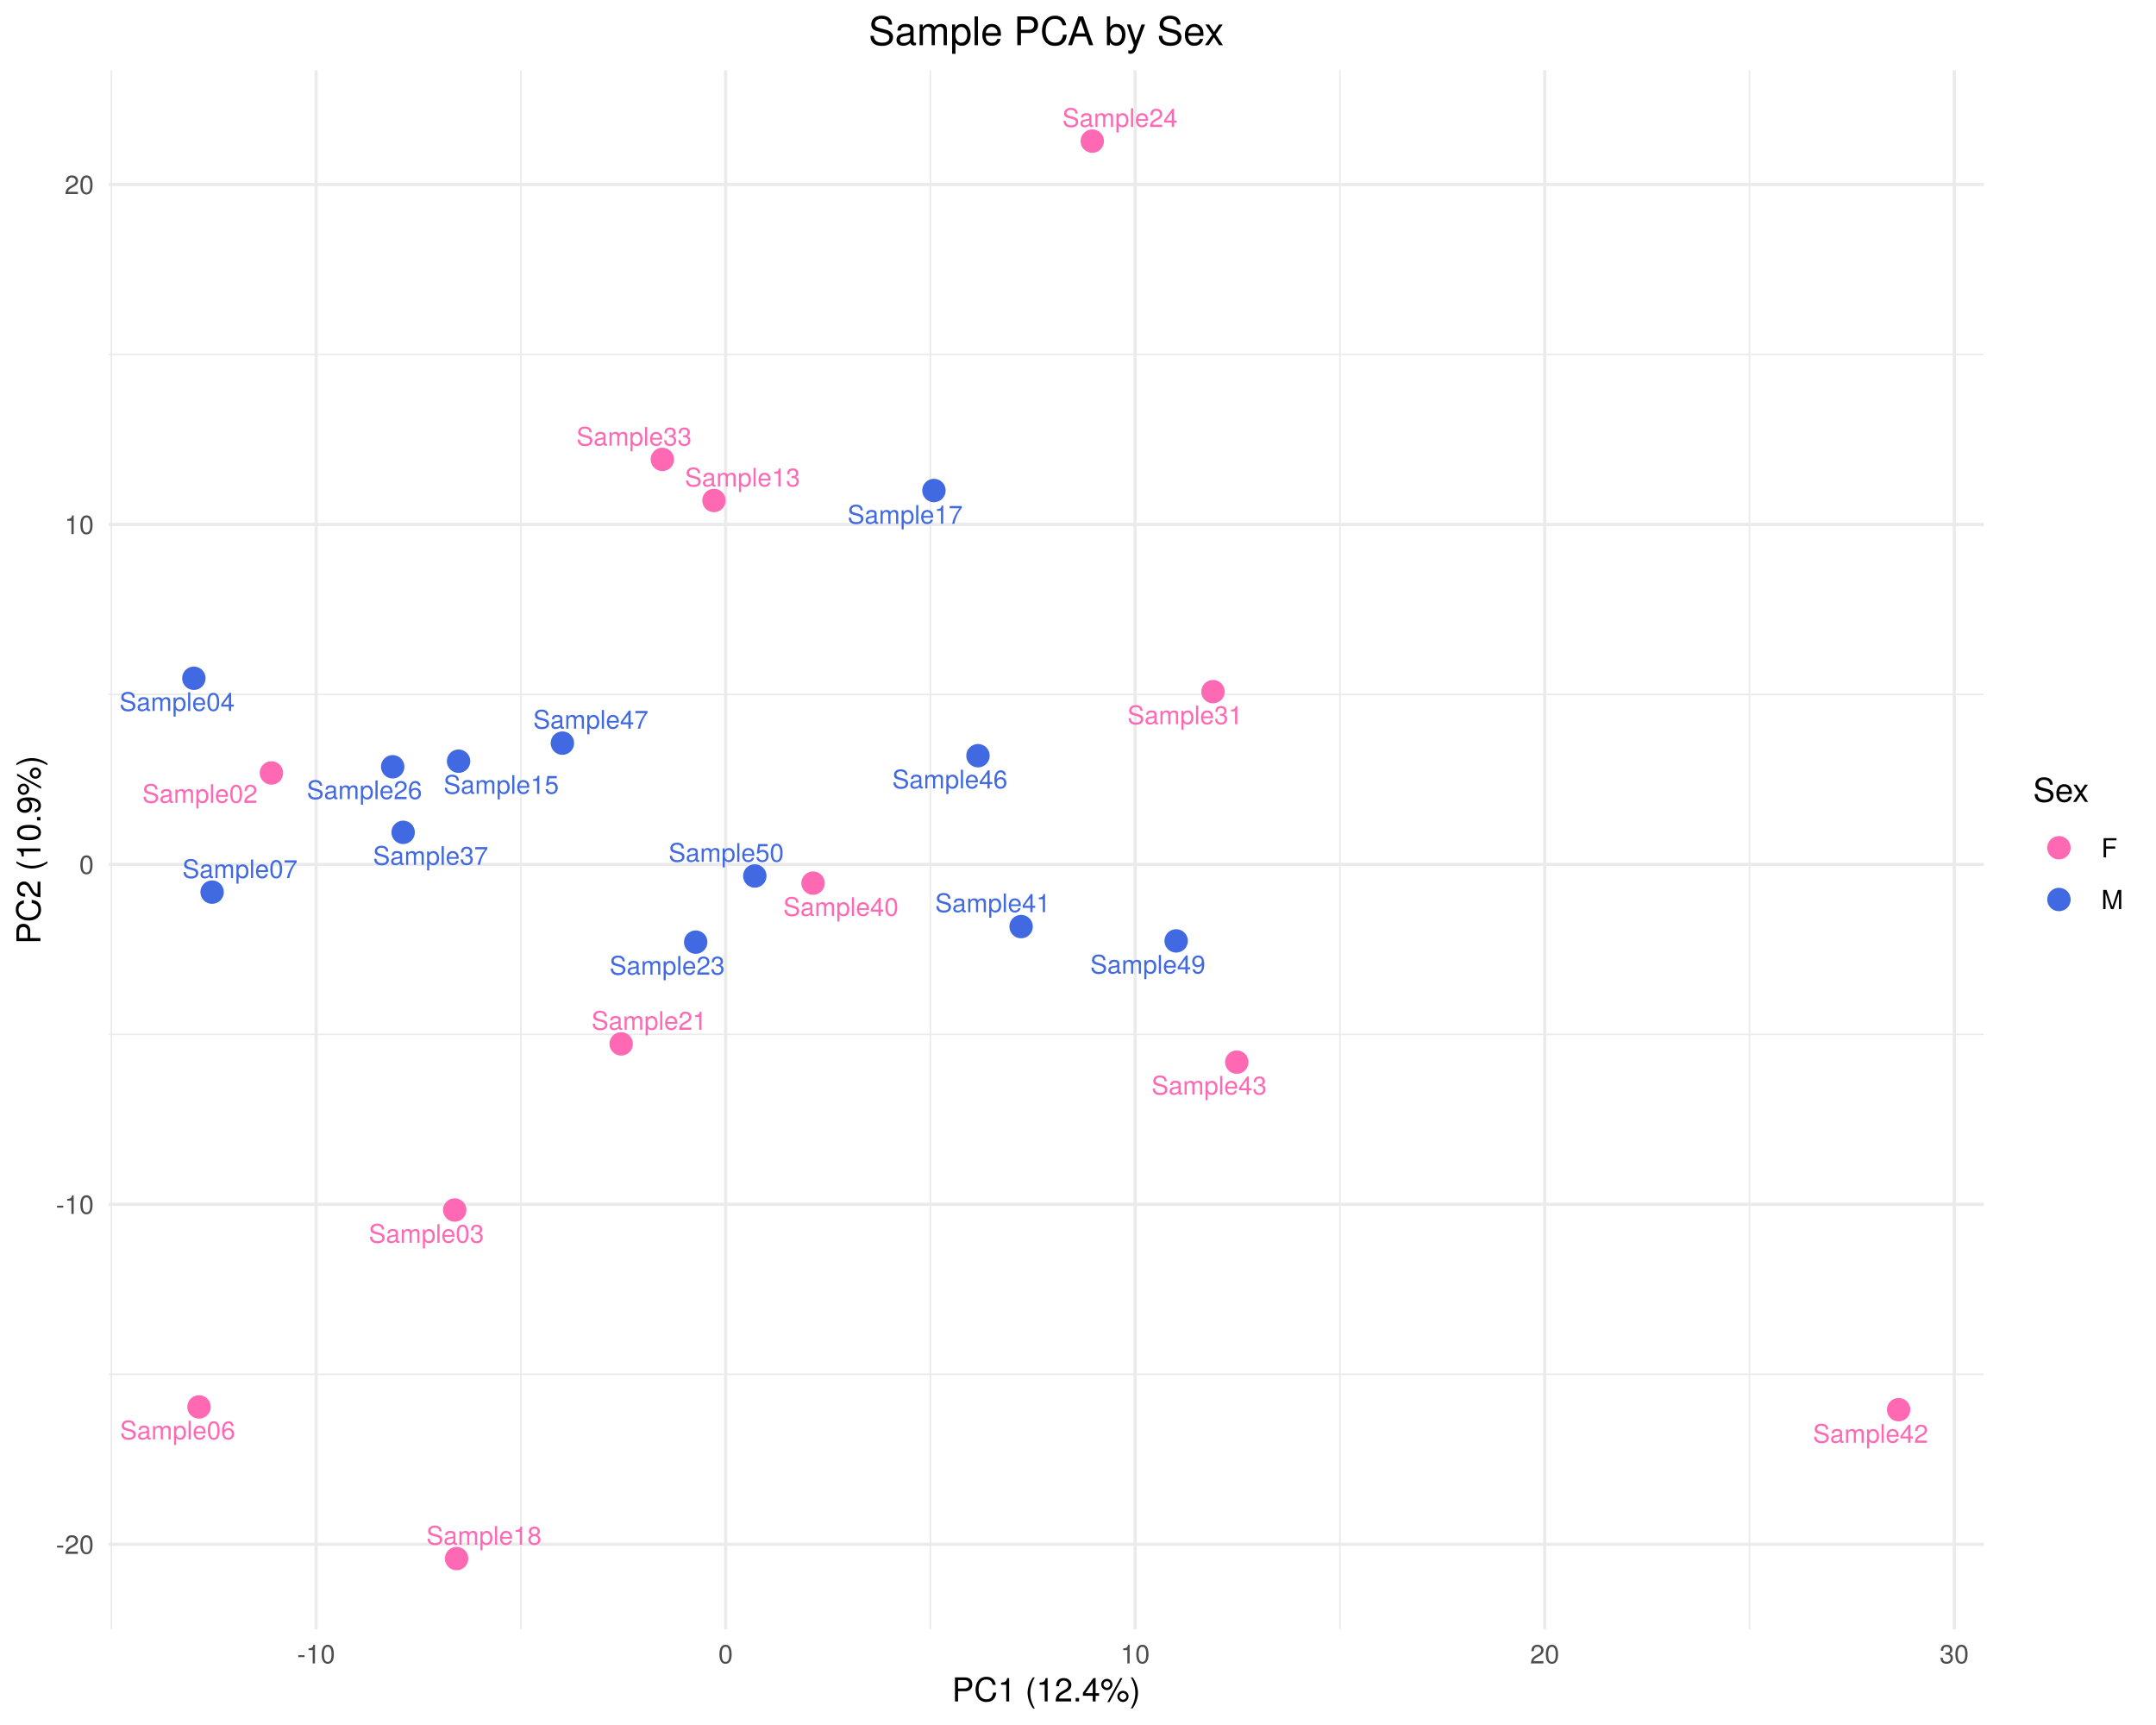
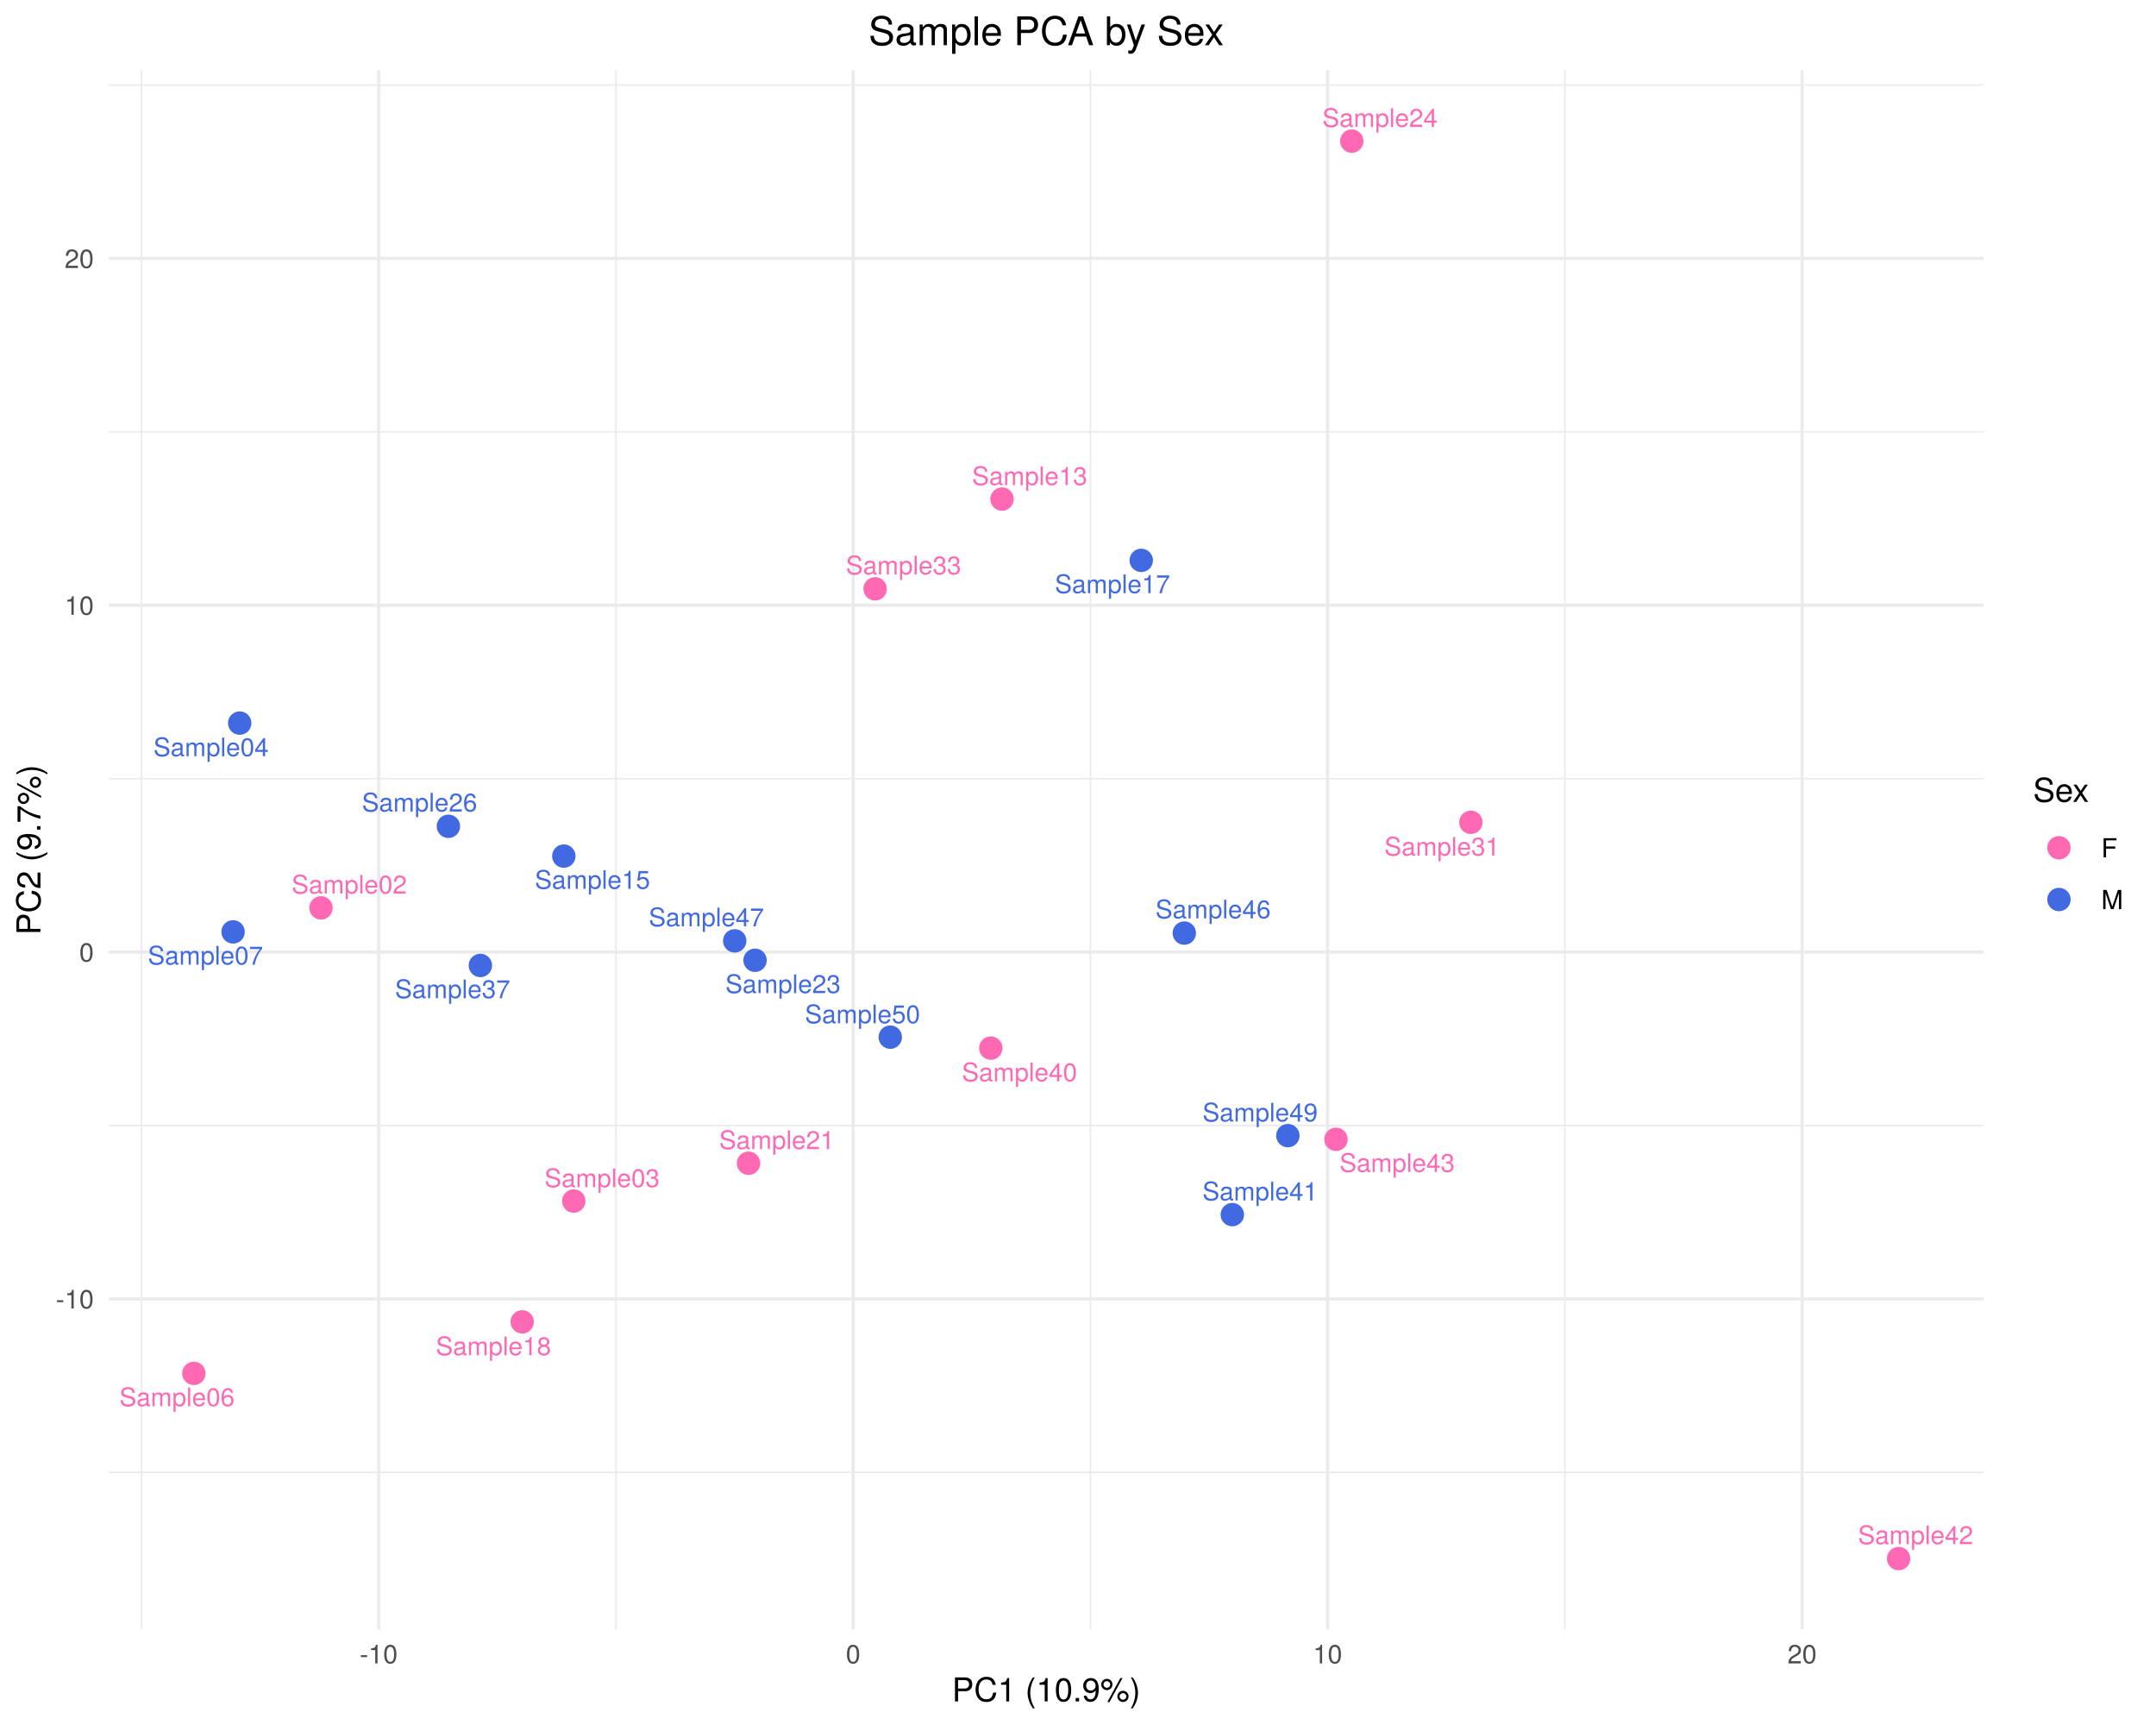
<svg xmlns="http://www.w3.org/2000/svg" class="svglite" width="720.00pt" height="576.00pt" viewBox="0 0 720.00 576.00">
  <defs>
    <style type="text/css">
    .svglite line, .svglite polyline, .svglite polygon, .svglite path, .svglite rect, .svglite circle {
      fill: none;
      stroke: #000000;
      stroke-linecap: round;
      stroke-linejoin: round;
      stroke-miterlimit: 10.00;
    }
    .svglite text {
      white-space: pre;
    }
  </style>
  </defs>
  <rect width="100%" height="100%" style="stroke: none; fill: none;" />
  <defs>
    <clipPath id="cpMC4wMHw3MjAuMDB8MC4wMHw1NzYuMDA=">
      <rect x="0.00" y="0.00" width="720.00" height="576.00" />
    </clipPath>
  </defs>
  <g clip-path="url(#cpMC4wMHw3MjAuMDB8MC4wMHw1NzYuMDA=)">
</g>
  <defs>
    <clipPath id="cpMzYuMjh8NjYyLjUxfDIzLjQ1fDU0NC4wOQ==">
      <rect x="36.28" y="23.45" width="626.24" height="520.64" />
    </clipPath>
  </defs>
  <g clip-path="url(#cpMzYuMjh8NjYyLjUxfDIzLjQ1fDU0NC4wOQ==)">
-     <polyline points="36.28,458.90 662.51,458.90 " style="stroke-width: 0.53; stroke: #EBEBEB; stroke-linecap: butt;" />
-     <polyline points="36.28,345.39 662.51,345.39 " style="stroke-width: 0.53; stroke: #EBEBEB; stroke-linecap: butt;" />
-     <polyline points="36.28,231.88 662.51,231.88 " style="stroke-width: 0.53; stroke: #EBEBEB; stroke-linecap: butt;" />
-     <polyline points="36.28,118.36 662.51,118.36 " style="stroke-width: 0.53; stroke: #EBEBEB; stroke-linecap: butt;" />
-     <polyline points="37.18,544.09 37.18,23.45 " style="stroke-width: 0.53; stroke: #EBEBEB; stroke-linecap: butt;" />
-     <polyline points="173.95,544.09 173.95,23.45 " style="stroke-width: 0.53; stroke: #EBEBEB; stroke-linecap: butt;" />
-     <polyline points="310.71,544.09 310.71,23.45 " style="stroke-width: 0.53; stroke: #EBEBEB; stroke-linecap: butt;" />
-     <polyline points="447.47,544.09 447.47,23.45 " style="stroke-width: 0.53; stroke: #EBEBEB; stroke-linecap: butt;" />
-     <polyline points="584.24,544.09 584.24,23.45 " style="stroke-width: 0.53; stroke: #EBEBEB; stroke-linecap: butt;" />
-     <polyline points="36.28,515.66 662.51,515.66 " style="stroke-width: 1.07; stroke: #EBEBEB; stroke-linecap: butt;" />
-     <polyline points="36.28,402.15 662.51,402.15 " style="stroke-width: 1.07; stroke: #EBEBEB; stroke-linecap: butt;" />
-     <polyline points="36.28,288.63 662.51,288.63 " style="stroke-width: 1.07; stroke: #EBEBEB; stroke-linecap: butt;" />
-     <polyline points="36.28,175.12 662.51,175.12 " style="stroke-width: 1.07; stroke: #EBEBEB; stroke-linecap: butt;" />
-     <polyline points="36.28,61.61 662.51,61.61 " style="stroke-width: 1.07; stroke: #EBEBEB; stroke-linecap: butt;" />
-     <polyline points="105.57,544.09 105.57,23.45 " style="stroke-width: 1.07; stroke: #EBEBEB; stroke-linecap: butt;" />
-     <polyline points="242.33,544.09 242.33,23.45 " style="stroke-width: 1.07; stroke: #EBEBEB; stroke-linecap: butt;" />
-     <polyline points="379.09,544.09 379.09,23.45 " style="stroke-width: 1.07; stroke: #EBEBEB; stroke-linecap: butt;" />
-     <polyline points="515.86,544.09 515.86,23.45 " style="stroke-width: 1.07; stroke: #EBEBEB; stroke-linecap: butt;" />
-     <polyline points="652.62,544.09 652.62,23.45 " style="stroke-width: 1.07; stroke: #EBEBEB; stroke-linecap: butt;" />
-     <circle cx="90.64" cy="258.10" r="3.56" style="stroke-width: 0.71; stroke: #FF69B4; fill: #FF69B4;" />
-     <circle cx="151.85" cy="404.04" r="3.56" style="stroke-width: 0.71; stroke: #FF69B4; fill: #FF69B4;" />
-     <circle cx="64.74" cy="226.48" r="3.56" style="stroke-width: 0.71; stroke: #4169E1; fill: #4169E1;" />
-     <circle cx="66.46" cy="469.79" r="3.56" style="stroke-width: 0.71; stroke: #FF69B4; fill: #FF69B4;" />
-     <circle cx="70.83" cy="297.89" r="3.56" style="stroke-width: 0.71; stroke: #4169E1; fill: #4169E1;" />
-     <circle cx="238.43" cy="167.12" r="3.56" style="stroke-width: 0.71; stroke: #FF69B4; fill: #FF69B4;" />
-     <circle cx="153.14" cy="254.17" r="3.56" style="stroke-width: 0.71; stroke: #4169E1; fill: #4169E1;" />
-     <circle cx="311.89" cy="163.79" r="3.56" style="stroke-width: 0.71; stroke: #4169E1; fill: #4169E1;" />
-     <circle cx="152.48" cy="520.43" r="3.56" style="stroke-width: 0.71; stroke: #FF69B4; fill: #FF69B4;" />
-     <circle cx="207.44" cy="348.56" r="3.56" style="stroke-width: 0.71; stroke: #FF69B4; fill: #FF69B4;" />
-     <circle cx="232.33" cy="314.59" r="3.56" style="stroke-width: 0.71; stroke: #4169E1; fill: #4169E1;" />
-     <circle cx="364.77" cy="47.12" r="3.56" style="stroke-width: 0.71; stroke: #FF69B4; fill: #FF69B4;" />
-     <circle cx="131.14" cy="256.03" r="3.56" style="stroke-width: 0.71; stroke: #4169E1; fill: #4169E1;" />
-     <circle cx="405.08" cy="230.95" r="3.56" style="stroke-width: 0.71; stroke: #FF69B4; fill: #FF69B4;" />
-     <circle cx="221.19" cy="153.40" r="3.56" style="stroke-width: 0.71; stroke: #FF69B4; fill: #FF69B4;" />
-     <circle cx="134.63" cy="277.93" r="3.56" style="stroke-width: 0.71; stroke: #4169E1; fill: #4169E1;" />
-     <circle cx="271.52" cy="294.89" r="3.56" style="stroke-width: 0.71; stroke: #FF69B4; fill: #FF69B4;" />
-     <circle cx="341.00" cy="309.40" r="3.56" style="stroke-width: 0.71; stroke: #4169E1; fill: #4169E1;" />
-     <circle cx="634.05" cy="470.71" r="3.56" style="stroke-width: 0.71; stroke: #FF69B4; fill: #FF69B4;" />
-     <circle cx="413.03" cy="354.66" r="3.56" style="stroke-width: 0.71; stroke: #FF69B4; fill: #FF69B4;" />
-     <circle cx="326.60" cy="252.34" r="3.56" style="stroke-width: 0.71; stroke: #4169E1; fill: #4169E1;" />
-     <circle cx="187.81" cy="248.14" r="3.56" style="stroke-width: 0.71; stroke: #4169E1; fill: #4169E1;" />
-     <circle cx="392.78" cy="314.18" r="3.56" style="stroke-width: 0.71; stroke: #4169E1; fill: #4169E1;" />
-     <circle cx="252.07" cy="292.50" r="3.56" style="stroke-width: 0.71; stroke: #4169E1; fill: #4169E1;" />
-     <text x="66.76" y="268.09" text-anchor="middle" style="font-size: 8.54px; font-weight: 0;fill: #FF69B4; font-family: &quot;TeX Gyre Heros&quot;;" textLength="38.41px" lengthAdjust="spacingAndGlyphs">Sample02</text>
-     <text x="142.39" y="414.99" text-anchor="middle" style="font-size: 8.54px; font-weight: 0;fill: #FF69B4; font-family: &quot;TeX Gyre Heros&quot;;" textLength="38.41px" lengthAdjust="spacingAndGlyphs">Sample03</text>
-     <text x="59.14" y="237.40" text-anchor="middle" style="font-size: 8.54px; font-weight: 0;fill: #4169E1; font-family: &quot;TeX Gyre Heros&quot;;" textLength="38.41px" lengthAdjust="spacingAndGlyphs">Sample04</text>
-     <text x="59.29" y="480.64" text-anchor="middle" style="font-size: 8.54px; font-weight: 0;fill: #FF69B4; font-family: &quot;TeX Gyre Heros&quot;;" textLength="38.41px" lengthAdjust="spacingAndGlyphs">Sample06</text>
-     <text x="80.14" y="293.21" text-anchor="middle" style="font-size: 8.54px; font-weight: 0;fill: #4169E1; font-family: &quot;TeX Gyre Heros&quot;;" textLength="38.41px" lengthAdjust="spacingAndGlyphs">Sample07</text>
-     <text x="247.95" y="162.46" text-anchor="middle" style="font-size: 8.54px; font-weight: 0;fill: #FF69B4; font-family: &quot;TeX Gyre Heros&quot;;" textLength="38.41px" lengthAdjust="spacingAndGlyphs">Sample13</text>
-     <text x="167.38" y="265.07" text-anchor="middle" style="font-size: 8.54px; font-weight: 0;fill: #4169E1; font-family: &quot;TeX Gyre Heros&quot;;" textLength="38.41px" lengthAdjust="spacingAndGlyphs">Sample15</text>
-     <text x="302.27" y="174.89" text-anchor="middle" style="font-size: 8.54px; font-weight: 0;fill: #4169E1; font-family: &quot;TeX Gyre Heros&quot;;" textLength="38.41px" lengthAdjust="spacingAndGlyphs">Sample17</text>
-     <text x="161.62" y="515.80" text-anchor="middle" style="font-size: 8.54px; font-weight: 0;fill: #FF69B4; font-family: &quot;TeX Gyre Heros&quot;;" textLength="38.41px" lengthAdjust="spacingAndGlyphs">Sample18</text>
-     <text x="216.78" y="343.87" text-anchor="middle" style="font-size: 8.54px; font-weight: 0;fill: #FF69B4; font-family: &quot;TeX Gyre Heros&quot;;" textLength="38.41px" lengthAdjust="spacingAndGlyphs">Sample21</text>
-     <text x="222.80" y="325.46" text-anchor="middle" style="font-size: 8.54px; font-weight: 0;fill: #4169E1; font-family: &quot;TeX Gyre Heros&quot;;" textLength="38.41px" lengthAdjust="spacingAndGlyphs">Sample23</text>
-     <text x="374.01" y="42.39" text-anchor="middle" style="font-size: 8.54px; font-weight: 0;fill: #FF69B4; font-family: &quot;TeX Gyre Heros&quot;;" textLength="38.41px" lengthAdjust="spacingAndGlyphs">Sample24</text>
-     <text x="121.70" y="266.84" text-anchor="middle" style="font-size: 8.54px; font-weight: 0;fill: #4169E1; font-family: &quot;TeX Gyre Heros&quot;;" textLength="38.41px" lengthAdjust="spacingAndGlyphs">Sample26</text>
-     <text x="395.73" y="241.83" text-anchor="middle" style="font-size: 8.54px; font-weight: 0;fill: #FF69B4; font-family: &quot;TeX Gyre Heros&quot;;" textLength="38.41px" lengthAdjust="spacingAndGlyphs">Sample31</text>
-     <text x="211.74" y="148.81" text-anchor="middle" style="font-size: 8.54px; font-weight: 0;fill: #FF69B4; font-family: &quot;TeX Gyre Heros&quot;;" textLength="38.41px" lengthAdjust="spacingAndGlyphs">Sample33</text>
-     <text x="143.81" y="288.79" text-anchor="middle" style="font-size: 8.54px; font-weight: 0;fill: #4169E1; font-family: &quot;TeX Gyre Heros&quot;;" textLength="38.41px" lengthAdjust="spacingAndGlyphs">Sample37</text>
-     <text x="280.81" y="305.85" text-anchor="middle" style="font-size: 8.54px; font-weight: 0;fill: #FF69B4; font-family: &quot;TeX Gyre Heros&quot;;" textLength="38.41px" lengthAdjust="spacingAndGlyphs">Sample40</text>
-     <text x="331.53" y="304.58" text-anchor="middle" style="font-size: 8.54px; font-weight: 0;fill: #4169E1; font-family: &quot;TeX Gyre Heros&quot;;" textLength="38.41px" lengthAdjust="spacingAndGlyphs">Sample41</text>
-     <text x="624.68" y="481.77" text-anchor="middle" style="font-size: 8.54px; font-weight: 0;fill: #FF69B4; font-family: &quot;TeX Gyre Heros&quot;;" textLength="38.41px" lengthAdjust="spacingAndGlyphs">Sample42</text>
-     <text x="403.78" y="365.50" text-anchor="middle" style="font-size: 8.54px; font-weight: 0;fill: #FF69B4; font-family: &quot;TeX Gyre Heros&quot;;" textLength="38.41px" lengthAdjust="spacingAndGlyphs">Sample43</text>
-     <text x="317.20" y="263.27" text-anchor="middle" style="font-size: 8.54px; font-weight: 0;fill: #4169E1; font-family: &quot;TeX Gyre Heros&quot;;" textLength="38.41px" lengthAdjust="spacingAndGlyphs">Sample46</text>
-     <text x="197.30" y="243.32" text-anchor="middle" style="font-size: 8.54px; font-weight: 0;fill: #4169E1; font-family: &quot;TeX Gyre Heros&quot;;" textLength="38.41px" lengthAdjust="spacingAndGlyphs">Sample47</text>
-     <text x="383.32" y="325.10" text-anchor="middle" style="font-size: 8.54px; font-weight: 0;fill: #4169E1; font-family: &quot;TeX Gyre Heros&quot;;" textLength="38.41px" lengthAdjust="spacingAndGlyphs">Sample49</text>
-     <text x="242.52" y="287.77" text-anchor="middle" style="font-size: 8.54px; font-weight: 0;fill: #4169E1; font-family: &quot;TeX Gyre Heros&quot;;" textLength="38.41px" lengthAdjust="spacingAndGlyphs">Sample50</text>
+     <polyline points="36.28,491.62 662.51,491.62 " style="stroke-width: 0.53; stroke: #EBEBEB; stroke-linecap: butt;" />
+     <polyline points="36.28,375.81 662.51,375.81 " style="stroke-width: 0.53; stroke: #EBEBEB; stroke-linecap: butt;" />
+     <polyline points="36.28,260.00 662.51,260.00 " style="stroke-width: 0.53; stroke: #EBEBEB; stroke-linecap: butt;" />
+     <polyline points="36.28,144.20 662.51,144.20 " style="stroke-width: 0.53; stroke: #EBEBEB; stroke-linecap: butt;" />
+     <polyline points="36.28,28.39 662.51,28.39 " style="stroke-width: 0.53; stroke: #EBEBEB; stroke-linecap: butt;" />
+     <polyline points="47.23,544.09 47.23,23.45 " style="stroke-width: 0.53; stroke: #EBEBEB; stroke-linecap: butt;" />
+     <polyline points="205.69,544.09 205.69,23.45 " style="stroke-width: 0.53; stroke: #EBEBEB; stroke-linecap: butt;" />
+     <polyline points="364.14,544.09 364.14,23.45 " style="stroke-width: 0.53; stroke: #EBEBEB; stroke-linecap: butt;" />
+     <polyline points="522.59,544.09 522.59,23.45 " style="stroke-width: 0.53; stroke: #EBEBEB; stroke-linecap: butt;" />
+     <polyline points="36.28,433.72 662.51,433.72 " style="stroke-width: 1.07; stroke: #EBEBEB; stroke-linecap: butt;" />
+     <polyline points="36.28,317.91 662.51,317.91 " style="stroke-width: 1.07; stroke: #EBEBEB; stroke-linecap: butt;" />
+     <polyline points="36.28,202.10 662.51,202.10 " style="stroke-width: 1.07; stroke: #EBEBEB; stroke-linecap: butt;" />
+     <polyline points="36.28,86.29 662.51,86.29 " style="stroke-width: 1.07; stroke: #EBEBEB; stroke-linecap: butt;" />
+     <polyline points="126.46,544.09 126.46,23.45 " style="stroke-width: 1.07; stroke: #EBEBEB; stroke-linecap: butt;" />
+     <polyline points="284.91,544.09 284.91,23.45 " style="stroke-width: 1.07; stroke: #EBEBEB; stroke-linecap: butt;" />
+     <polyline points="443.37,544.09 443.37,23.45 " style="stroke-width: 1.07; stroke: #EBEBEB; stroke-linecap: butt;" />
+     <polyline points="601.82,544.09 601.82,23.45 " style="stroke-width: 1.07; stroke: #EBEBEB; stroke-linecap: butt;" />
+     <circle cx="107.20" cy="303.15" r="3.56" style="stroke-width: 0.71; stroke: #FF69B4; fill: #FF69B4;" />
+     <circle cx="191.61" cy="401.05" r="3.56" style="stroke-width: 0.71; stroke: #FF69B4; fill: #FF69B4;" />
+     <circle cx="80.05" cy="241.45" r="3.56" style="stroke-width: 0.71; stroke: #4169E1; fill: #4169E1;" />
+     <circle cx="64.74" cy="458.59" r="3.56" style="stroke-width: 0.71; stroke: #FF69B4; fill: #FF69B4;" />
+     <circle cx="77.84" cy="311.17" r="3.56" style="stroke-width: 0.71; stroke: #4169E1; fill: #4169E1;" />
+     <circle cx="334.63" cy="166.65" r="3.56" style="stroke-width: 0.71; stroke: #FF69B4; fill: #FF69B4;" />
+     <circle cx="188.29" cy="285.86" r="3.56" style="stroke-width: 0.71; stroke: #4169E1; fill: #4169E1;" />
+     <circle cx="381.12" cy="187.11" r="3.56" style="stroke-width: 0.71; stroke: #4169E1; fill: #4169E1;" />
+     <circle cx="174.39" cy="441.39" r="3.56" style="stroke-width: 0.71; stroke: #FF69B4; fill: #FF69B4;" />
+     <circle cx="249.97" cy="388.42" r="3.56" style="stroke-width: 0.71; stroke: #FF69B4; fill: #FF69B4;" />
+     <circle cx="252.15" cy="320.65" r="3.56" style="stroke-width: 0.71; stroke: #4169E1; fill: #4169E1;" />
+     <circle cx="451.43" cy="47.12" r="3.56" style="stroke-width: 0.71; stroke: #FF69B4; fill: #FF69B4;" />
+     <circle cx="149.74" cy="275.91" r="3.56" style="stroke-width: 0.71; stroke: #4169E1; fill: #4169E1;" />
+     <circle cx="491.20" cy="274.58" r="3.56" style="stroke-width: 0.71; stroke: #FF69B4; fill: #FF69B4;" />
+     <circle cx="292.25" cy="196.62" r="3.56" style="stroke-width: 0.71; stroke: #FF69B4; fill: #FF69B4;" />
+     <circle cx="160.42" cy="322.38" r="3.56" style="stroke-width: 0.71; stroke: #4169E1; fill: #4169E1;" />
+     <circle cx="330.88" cy="349.98" r="3.56" style="stroke-width: 0.71; stroke: #FF69B4; fill: #FF69B4;" />
+     <circle cx="411.53" cy="405.58" r="3.56" style="stroke-width: 0.71; stroke: #4169E1; fill: #4169E1;" />
+     <circle cx="634.05" cy="520.43" r="3.56" style="stroke-width: 0.71; stroke: #FF69B4; fill: #FF69B4;" />
+     <circle cx="446.15" cy="380.43" r="3.56" style="stroke-width: 0.71; stroke: #FF69B4; fill: #FF69B4;" />
+     <circle cx="395.50" cy="311.57" r="3.56" style="stroke-width: 0.71; stroke: #4169E1; fill: #4169E1;" />
+     <circle cx="245.36" cy="314.16" r="3.56" style="stroke-width: 0.71; stroke: #4169E1; fill: #4169E1;" />
+     <circle cx="430.08" cy="379.20" r="3.56" style="stroke-width: 0.71; stroke: #4169E1; fill: #4169E1;" />
+     <circle cx="297.31" cy="346.32" r="3.56" style="stroke-width: 0.71; stroke: #4169E1; fill: #4169E1;" />
+     <text x="116.64" y="298.39" text-anchor="middle" style="font-size: 8.54px; font-weight: 0;fill: #FF69B4; font-family: &quot;TeX Gyre Heros&quot;;" textLength="38.41px" lengthAdjust="spacingAndGlyphs">Sample02</text>
+     <text x="201.05" y="396.42" text-anchor="middle" style="font-size: 8.54px; font-weight: 0;fill: #FF69B4; font-family: &quot;TeX Gyre Heros&quot;;" textLength="38.41px" lengthAdjust="spacingAndGlyphs">Sample03</text>
+     <text x="70.49" y="252.52" text-anchor="middle" style="font-size: 8.54px; font-weight: 0;fill: #4169E1; font-family: &quot;TeX Gyre Heros&quot;;" textLength="38.41px" lengthAdjust="spacingAndGlyphs">Sample04</text>
+     <text x="59.12" y="469.55" text-anchor="middle" style="font-size: 8.54px; font-weight: 0;fill: #FF69B4; font-family: &quot;TeX Gyre Heros&quot;;" textLength="38.41px" lengthAdjust="spacingAndGlyphs">Sample06</text>
+     <text x="68.60" y="322.09" text-anchor="middle" style="font-size: 8.54px; font-weight: 0;fill: #4169E1; font-family: &quot;TeX Gyre Heros&quot;;" textLength="38.41px" lengthAdjust="spacingAndGlyphs">Sample07</text>
+     <text x="343.85" y="161.99" text-anchor="middle" style="font-size: 8.54px; font-weight: 0;fill: #FF69B4; font-family: &quot;TeX Gyre Heros&quot;;" textLength="38.41px" lengthAdjust="spacingAndGlyphs">Sample13</text>
+     <text x="197.85" y="296.80" text-anchor="middle" style="font-size: 8.54px; font-weight: 0;fill: #4169E1; font-family: &quot;TeX Gyre Heros&quot;;" textLength="38.41px" lengthAdjust="spacingAndGlyphs">Sample15</text>
+     <text x="371.52" y="198.07" text-anchor="middle" style="font-size: 8.54px; font-weight: 0;fill: #4169E1; font-family: &quot;TeX Gyre Heros&quot;;" textLength="38.41px" lengthAdjust="spacingAndGlyphs">Sample17</text>
+     <text x="164.80" y="452.54" text-anchor="middle" style="font-size: 8.54px; font-weight: 0;fill: #FF69B4; font-family: &quot;TeX Gyre Heros&quot;;" textLength="38.41px" lengthAdjust="spacingAndGlyphs">Sample18</text>
+     <text x="259.41" y="383.71" text-anchor="middle" style="font-size: 8.54px; font-weight: 0;fill: #FF69B4; font-family: &quot;TeX Gyre Heros&quot;;" textLength="38.41px" lengthAdjust="spacingAndGlyphs">Sample21</text>
+     <text x="261.49" y="331.61" text-anchor="middle" style="font-size: 8.54px; font-weight: 0;fill: #4169E1; font-family: &quot;TeX Gyre Heros&quot;;" textLength="38.41px" lengthAdjust="spacingAndGlyphs">Sample23</text>
+     <text x="460.84" y="42.40" text-anchor="middle" style="font-size: 8.54px; font-weight: 0;fill: #FF69B4; font-family: &quot;TeX Gyre Heros&quot;;" textLength="38.41px" lengthAdjust="spacingAndGlyphs">Sample24</text>
+     <text x="140.11" y="270.99" text-anchor="middle" style="font-size: 8.54px; font-weight: 0;fill: #4169E1; font-family: &quot;TeX Gyre Heros&quot;;" textLength="38.41px" lengthAdjust="spacingAndGlyphs">Sample26</text>
+     <text x="481.57" y="285.71" text-anchor="middle" style="font-size: 8.54px; font-weight: 0;fill: #FF69B4; font-family: &quot;TeX Gyre Heros&quot;;" textLength="38.41px" lengthAdjust="spacingAndGlyphs">Sample31</text>
+     <text x="301.74" y="191.82" text-anchor="middle" style="font-size: 8.54px; font-weight: 0;fill: #FF69B4; font-family: &quot;TeX Gyre Heros&quot;;" textLength="38.41px" lengthAdjust="spacingAndGlyphs">Sample33</text>
+     <text x="151.15" y="333.31" text-anchor="middle" style="font-size: 8.54px; font-weight: 0;fill: #4169E1; font-family: &quot;TeX Gyre Heros&quot;;" textLength="38.41px" lengthAdjust="spacingAndGlyphs">Sample37</text>
+     <text x="340.46" y="361.07" text-anchor="middle" style="font-size: 8.54px; font-weight: 0;fill: #FF69B4; font-family: &quot;TeX Gyre Heros&quot;;" textLength="38.41px" lengthAdjust="spacingAndGlyphs">Sample40</text>
+     <text x="420.81" y="400.83" text-anchor="middle" style="font-size: 8.54px; font-weight: 0;fill: #4169E1; font-family: &quot;TeX Gyre Heros&quot;;" textLength="38.41px" lengthAdjust="spacingAndGlyphs">Sample41</text>
+     <text x="639.71" y="515.62" text-anchor="middle" style="font-size: 8.54px; font-weight: 0;fill: #FF69B4; font-family: &quot;TeX Gyre Heros&quot;;" textLength="38.41px" lengthAdjust="spacingAndGlyphs">Sample42</text>
+     <text x="466.58" y="391.34" text-anchor="middle" style="font-size: 8.54px; font-weight: 0;fill: #FF69B4; font-family: &quot;TeX Gyre Heros&quot;;" textLength="38.41px" lengthAdjust="spacingAndGlyphs">Sample43</text>
+     <text x="405.11" y="306.66" text-anchor="middle" style="font-size: 8.54px; font-weight: 0;fill: #4169E1; font-family: &quot;TeX Gyre Heros&quot;;" textLength="38.41px" lengthAdjust="spacingAndGlyphs">Sample46</text>
+     <text x="235.89" y="309.31" text-anchor="middle" style="font-size: 8.54px; font-weight: 0;fill: #4169E1; font-family: &quot;TeX Gyre Heros&quot;;" textLength="38.41px" lengthAdjust="spacingAndGlyphs">Sample47</text>
+     <text x="420.83" y="374.49" text-anchor="middle" style="font-size: 8.54px; font-weight: 0;fill: #4169E1; font-family: &quot;TeX Gyre Heros&quot;;" textLength="38.41px" lengthAdjust="spacingAndGlyphs">Sample49</text>
+     <text x="288.04" y="341.69" text-anchor="middle" style="font-size: 8.54px; font-weight: 0;fill: #4169E1; font-family: &quot;TeX Gyre Heros&quot;;" textLength="38.41px" lengthAdjust="spacingAndGlyphs">Sample50</text>
  </g>
  <g clip-path="url(#cpMC4wMHw3MjAuMDB8MC4wMHw1NzYuMDA=)">
-     <text x="31.35" y="518.87" text-anchor="end" style="font-size: 8.80px; font-weight: 0;fill: #4D4D4D; font-family: &quot;TeX Gyre Heros&quot;;" textLength="12.71px" lengthAdjust="spacingAndGlyphs">-20</text>
-     <text x="31.35" y="405.35" text-anchor="end" style="font-size: 8.80px; font-weight: 0;fill: #4D4D4D; font-family: &quot;TeX Gyre Heros&quot;;" textLength="12.71px" lengthAdjust="spacingAndGlyphs">-10</text>
-     <text x="31.35" y="291.84" text-anchor="end" style="font-size: 8.80px; font-weight: 0;fill: #4D4D4D; font-family: &quot;TeX Gyre Heros&quot;;" textLength="4.89px" lengthAdjust="spacingAndGlyphs">0</text>
-     <text x="31.35" y="178.33" text-anchor="end" style="font-size: 8.80px; font-weight: 0;fill: #4D4D4D; font-family: &quot;TeX Gyre Heros&quot;;" textLength="9.78px" lengthAdjust="spacingAndGlyphs">10</text>
-     <text x="31.35" y="64.81" text-anchor="end" style="font-size: 8.80px; font-weight: 0;fill: #4D4D4D; font-family: &quot;TeX Gyre Heros&quot;;" textLength="9.78px" lengthAdjust="spacingAndGlyphs">20</text>
-     <text x="105.57" y="555.44" text-anchor="middle" style="font-size: 8.80px; font-weight: 0;fill: #4D4D4D; font-family: &quot;TeX Gyre Heros&quot;;" textLength="12.71px" lengthAdjust="spacingAndGlyphs">-10</text>
-     <text x="242.33" y="555.44" text-anchor="middle" style="font-size: 8.80px; font-weight: 0;fill: #4D4D4D; font-family: &quot;TeX Gyre Heros&quot;;" textLength="4.89px" lengthAdjust="spacingAndGlyphs">0</text>
-     <text x="379.09" y="555.44" text-anchor="middle" style="font-size: 8.80px; font-weight: 0;fill: #4D4D4D; font-family: &quot;TeX Gyre Heros&quot;;" textLength="9.78px" lengthAdjust="spacingAndGlyphs">10</text>
-     <text x="515.86" y="555.44" text-anchor="middle" style="font-size: 8.80px; font-weight: 0;fill: #4D4D4D; font-family: &quot;TeX Gyre Heros&quot;;" textLength="9.78px" lengthAdjust="spacingAndGlyphs">20</text>
-     <text x="652.62" y="555.44" text-anchor="middle" style="font-size: 8.80px; font-weight: 0;fill: #4D4D4D; font-family: &quot;TeX Gyre Heros&quot;;" textLength="9.78px" lengthAdjust="spacingAndGlyphs">30</text>
-     <text x="349.40" y="568.12" text-anchor="middle" style="font-size: 11.00px; font-weight: 0; font-family: &quot;TeX Gyre Heros&quot;;" textLength="62.96px" lengthAdjust="spacingAndGlyphs">PC1 (12.4%)</text>
-     <text transform="translate(13.50,283.77) rotate(-90)" text-anchor="middle" style="font-size: 11.00px; font-weight: 0; font-family: &quot;TeX Gyre Heros&quot;;" textLength="62.96px" lengthAdjust="spacingAndGlyphs">PC2 (10.9%)</text>
+     <text x="31.35" y="436.92" text-anchor="end" style="font-size: 8.80px; font-weight: 0;fill: #4D4D4D; font-family: &quot;TeX Gyre Heros&quot;;" textLength="12.71px" lengthAdjust="spacingAndGlyphs">-10</text>
+     <text x="31.35" y="321.11" text-anchor="end" style="font-size: 8.80px; font-weight: 0;fill: #4D4D4D; font-family: &quot;TeX Gyre Heros&quot;;" textLength="4.89px" lengthAdjust="spacingAndGlyphs">0</text>
+     <text x="31.35" y="205.31" text-anchor="end" style="font-size: 8.80px; font-weight: 0;fill: #4D4D4D; font-family: &quot;TeX Gyre Heros&quot;;" textLength="9.78px" lengthAdjust="spacingAndGlyphs">10</text>
+     <text x="31.35" y="89.50" text-anchor="end" style="font-size: 8.80px; font-weight: 0;fill: #4D4D4D; font-family: &quot;TeX Gyre Heros&quot;;" textLength="9.78px" lengthAdjust="spacingAndGlyphs">20</text>
+     <text x="126.46" y="555.44" text-anchor="middle" style="font-size: 8.80px; font-weight: 0;fill: #4D4D4D; font-family: &quot;TeX Gyre Heros&quot;;" textLength="12.71px" lengthAdjust="spacingAndGlyphs">-10</text>
+     <text x="284.91" y="555.44" text-anchor="middle" style="font-size: 8.80px; font-weight: 0;fill: #4D4D4D; font-family: &quot;TeX Gyre Heros&quot;;" textLength="4.89px" lengthAdjust="spacingAndGlyphs">0</text>
+     <text x="443.37" y="555.44" text-anchor="middle" style="font-size: 8.80px; font-weight: 0;fill: #4D4D4D; font-family: &quot;TeX Gyre Heros&quot;;" textLength="9.78px" lengthAdjust="spacingAndGlyphs">10</text>
+     <text x="601.82" y="555.44" text-anchor="middle" style="font-size: 8.80px; font-weight: 0;fill: #4D4D4D; font-family: &quot;TeX Gyre Heros&quot;;" textLength="9.78px" lengthAdjust="spacingAndGlyphs">20</text>
+     <text x="349.40" y="568.12" text-anchor="middle" style="font-size: 11.00px; font-weight: 0; font-family: &quot;TeX Gyre Heros&quot;;" textLength="62.96px" lengthAdjust="spacingAndGlyphs">PC1 (10.9%)</text>
+     <text transform="translate(13.50,283.77) rotate(-90)" text-anchor="middle" style="font-size: 11.00px; font-weight: 0; font-family: &quot;TeX Gyre Heros&quot;;" textLength="56.84px" lengthAdjust="spacingAndGlyphs">PC2 (9.7%)</text>
    <text x="678.95" y="267.76" style="font-size: 11.00px; font-weight: 0; font-family: &quot;TeX Gyre Heros&quot;;" textLength="18.95px" lengthAdjust="spacingAndGlyphs">Sex</text>
    <circle cx="687.59" cy="283.08" r="3.56" style="stroke-width: 0.71; stroke: #FF69B4; fill: #FF69B4;" />
    <text x="687.59" y="286.19" text-anchor="middle" style="font-size: 8.54px; font-weight: 0;fill: #FF69B4; font-family: &quot;TeX Gyre Heros&quot;;" textLength="4.74px" lengthAdjust="spacingAndGlyphs">a</text>
    <circle cx="687.59" cy="300.36" r="3.56" style="stroke-width: 0.71; stroke: #4169E1; fill: #4169E1;" />
    <text x="687.59" y="303.47" text-anchor="middle" style="font-size: 8.54px; font-weight: 0;fill: #4169E1; font-family: &quot;TeX Gyre Heros&quot;;" textLength="4.74px" lengthAdjust="spacingAndGlyphs">a</text>
    <text x="701.71" y="286.29" style="font-size: 8.80px; font-weight: 0; font-family: &quot;TeX Gyre Heros&quot;;" textLength="5.38px" lengthAdjust="spacingAndGlyphs">F</text>
    <text x="701.71" y="303.57" style="font-size: 8.80px; font-weight: 0; font-family: &quot;TeX Gyre Heros&quot;;" textLength="7.33px" lengthAdjust="spacingAndGlyphs">M</text>
    <text x="349.40" y="15.09" text-anchor="middle" style="font-size: 13.20px; font-weight: 0; font-family: &quot;TeX Gyre Heros&quot;;" textLength="119.46px" lengthAdjust="spacingAndGlyphs">Sample PCA by Sex</text>
  </g>
</svg>
